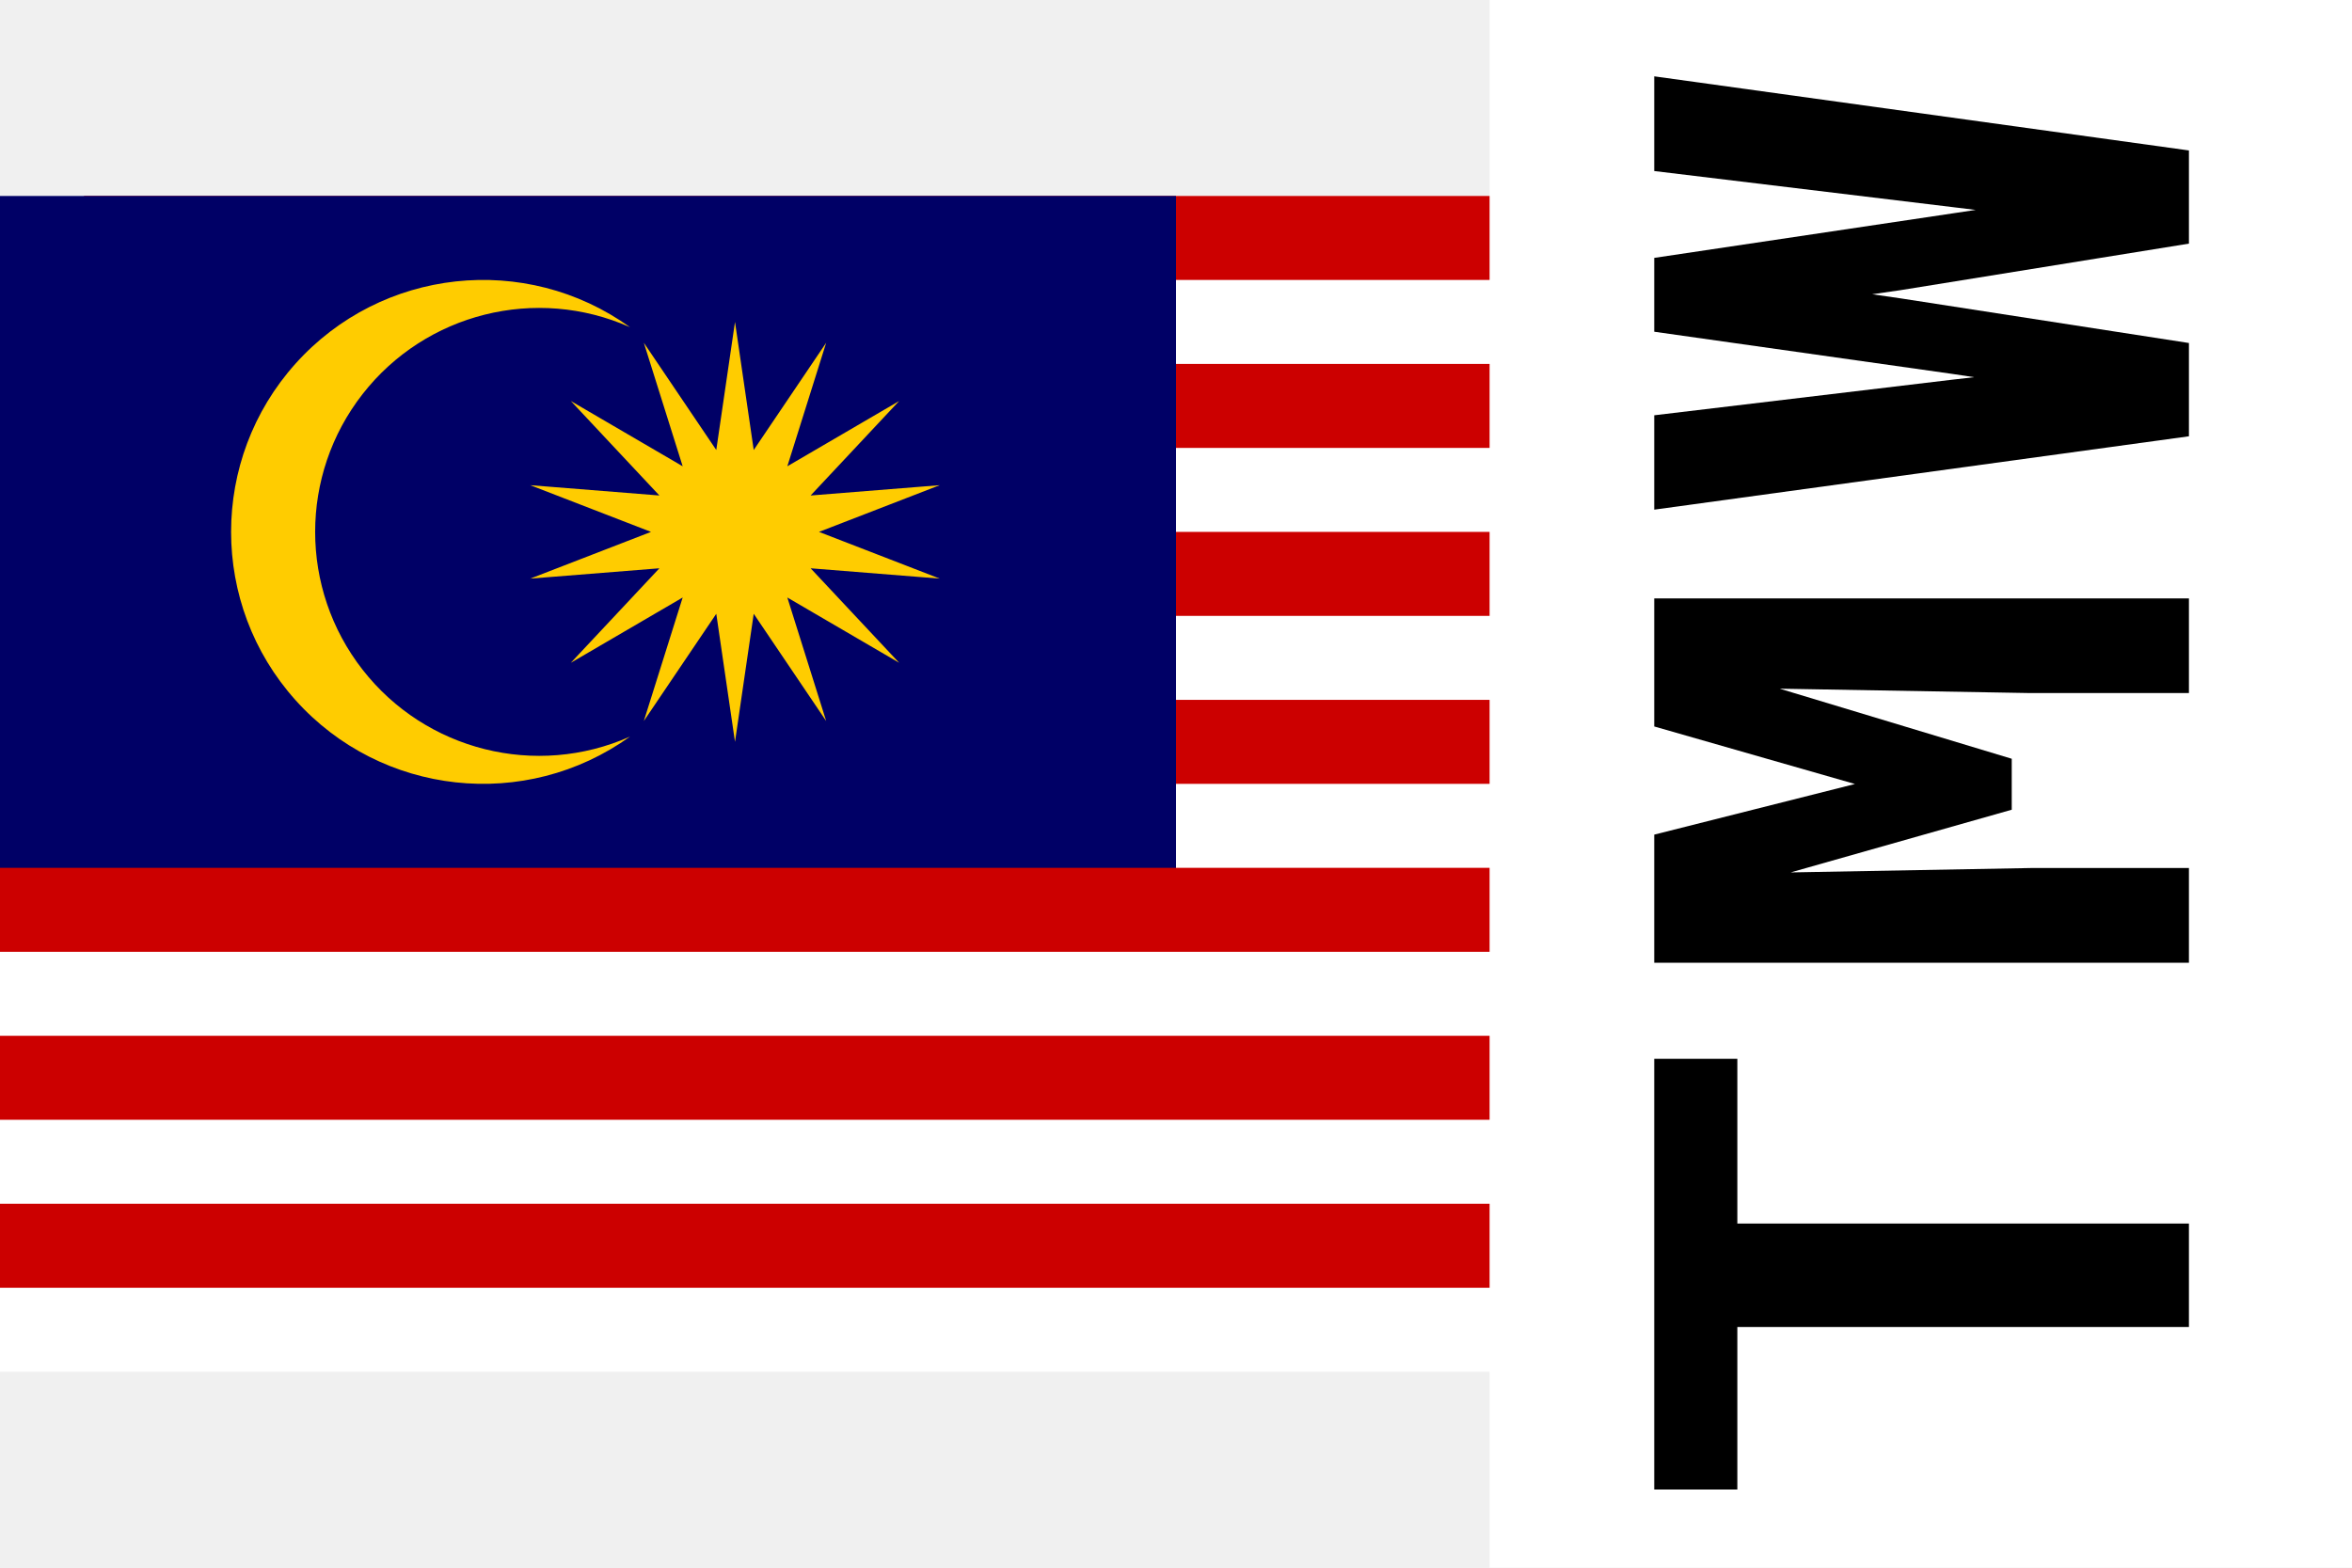
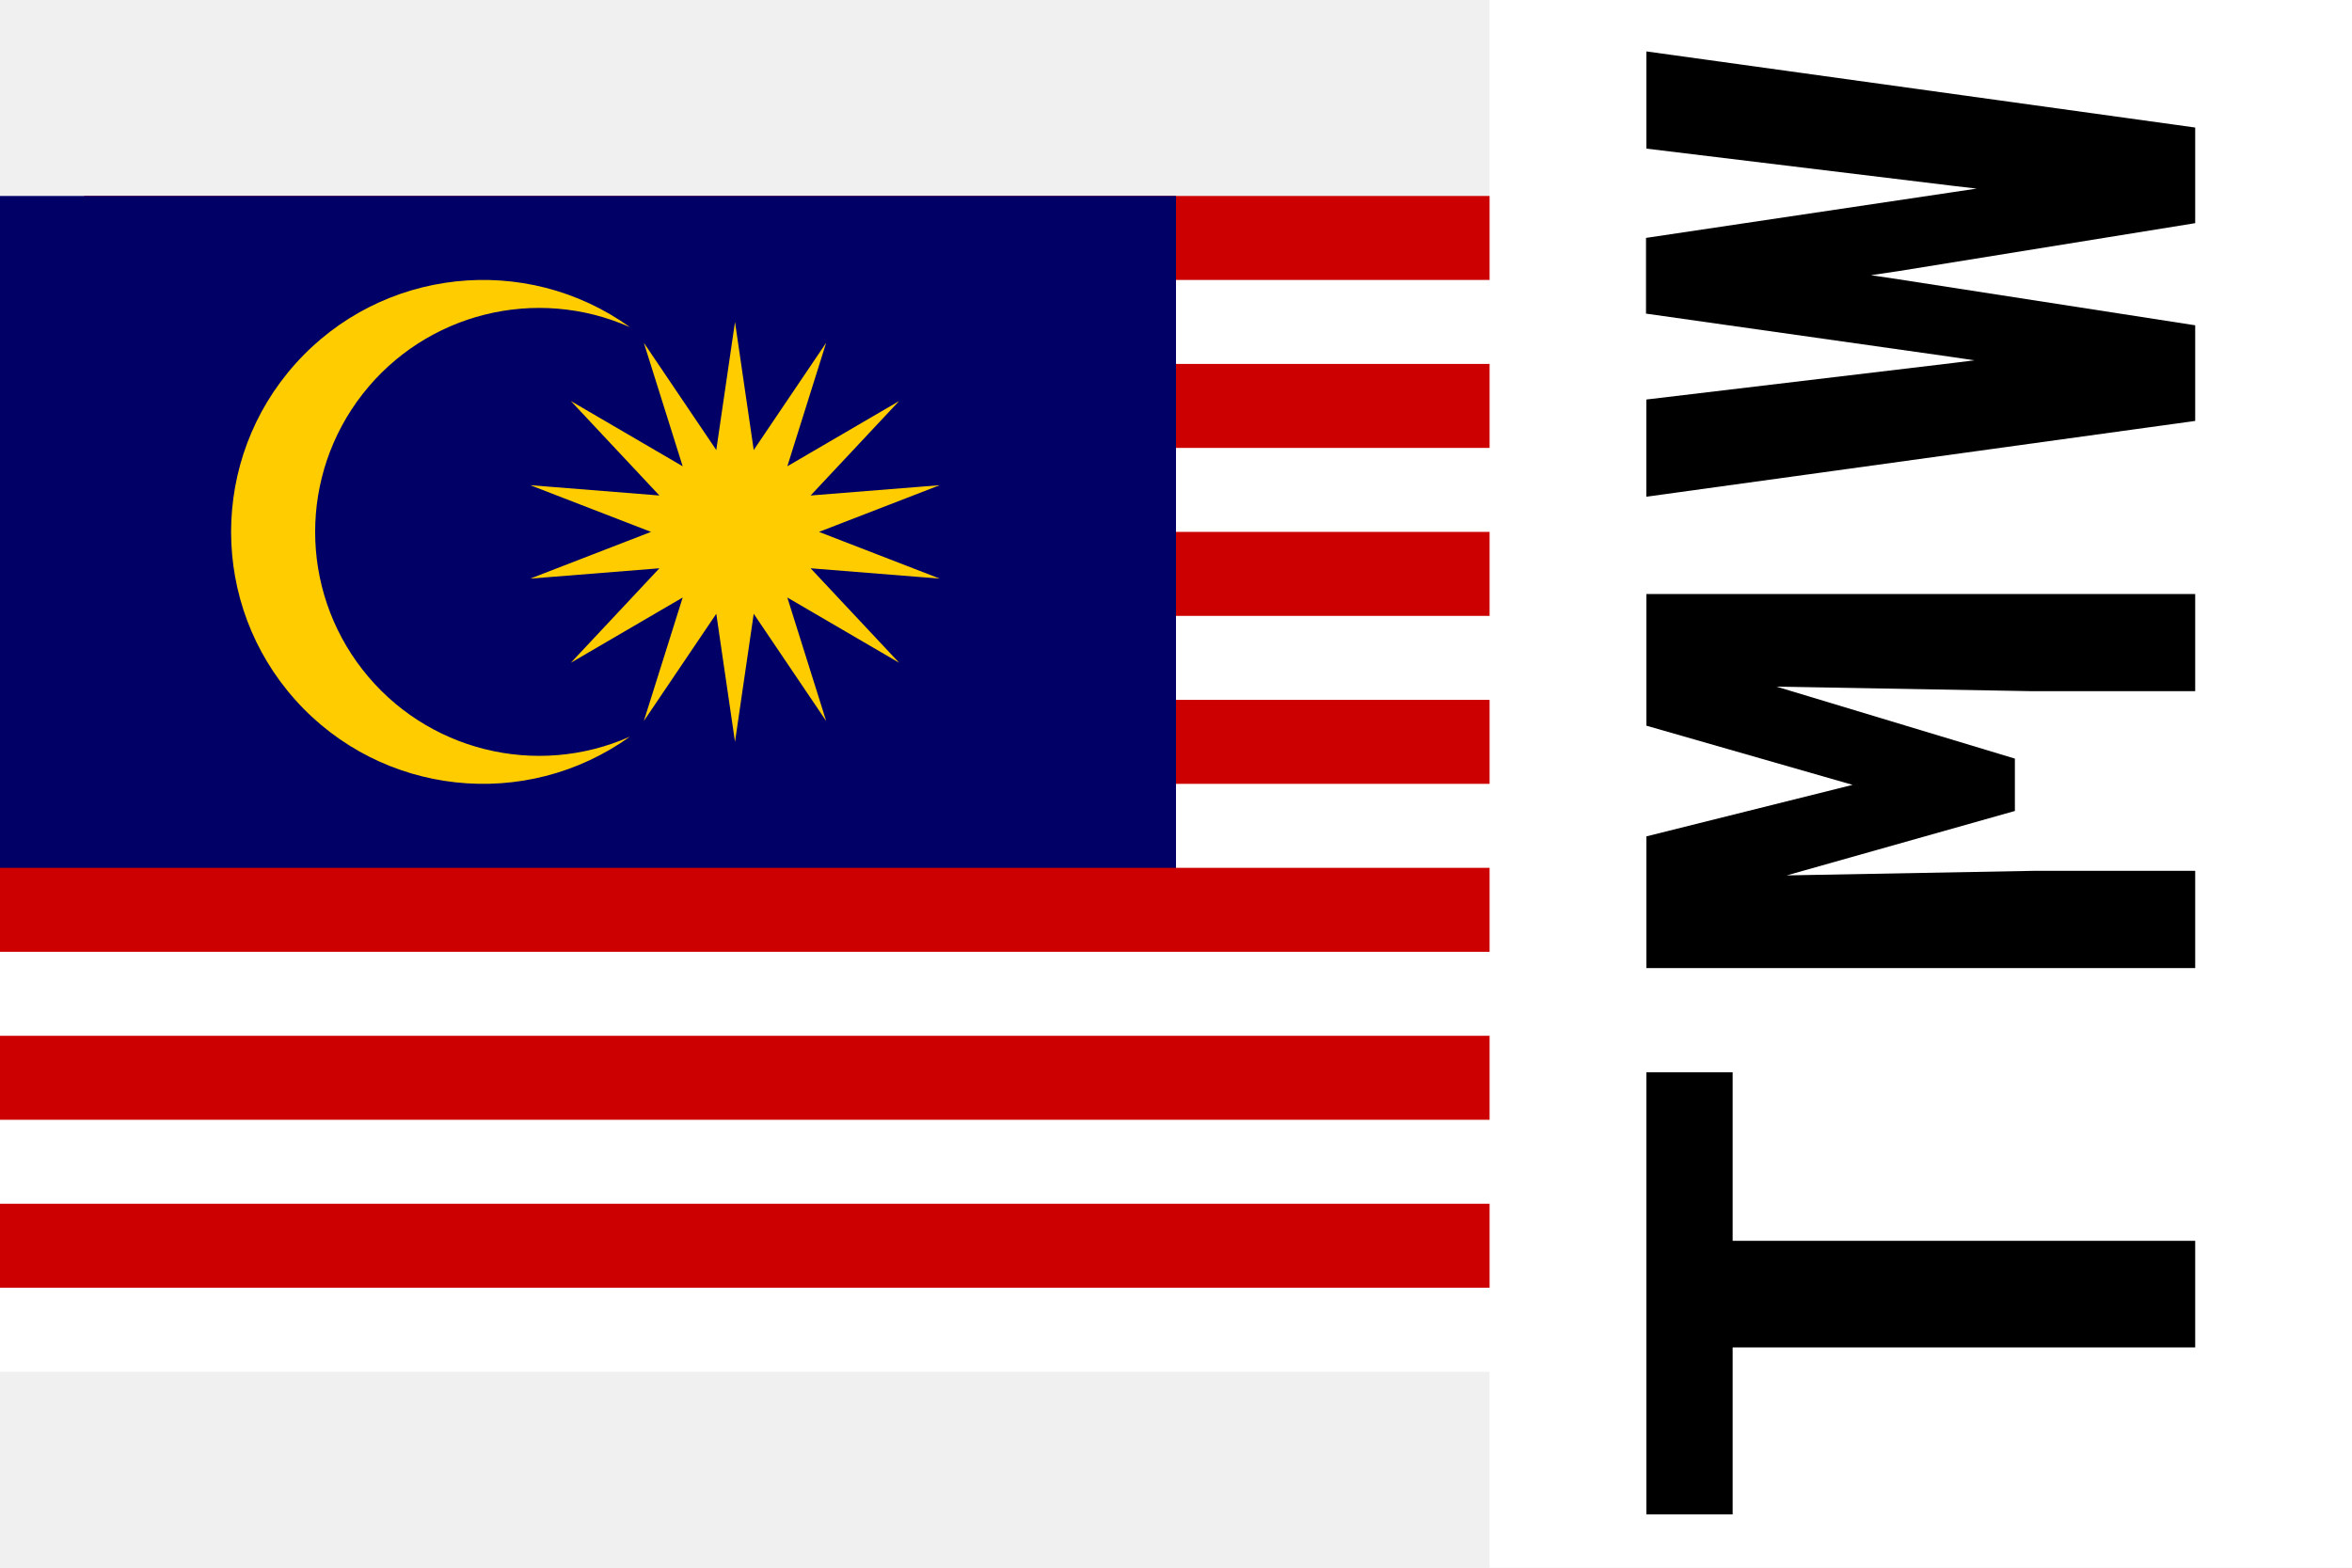
<svg xmlns="http://www.w3.org/2000/svg" width="30" height="20">
  <symbol id="Flag_of_Malaysia" width="40" height="20" viewBox="0 0 672 336">
    <path d="M0 0h672v336H0z" fill="#fff" />
    <path d="M24 12h648m0 48H24m0 48h648m0 48H24" stroke="#c00" stroke-width="24" />
    <path d="M0 0h336v204H0z" fill="#006" />
    <path d="M0 204h672m0 48H0m0 48h672" stroke="#c00" stroke-width="24" />
    <path d="m210 36 5.35 36.6 20.7-30.65-11.1 35.3L256.9 58.6l-25.3 27 36.9-2.95L234 96l34.5 13.35-36.9-2.95 25.3 27-31.95-18.65 11.1 35.3-20.7-30.65L210 156l-5.35-36.6-20.7 30.65 11.1-35.3-31.95 18.65 25.3-27-36.9 2.95L186 96l-34.5-13.35 36.9 2.95-25.3-27 31.95 18.65-11.1-35.3 20.7 30.65zm-30 1.5a64 64 0 1 0 0 117 72 72 0 1 1 0-117z" fill="#fc0" />
  </symbol>
  <use href="#Flag_of_Malaysia" />
  <path d="M19 0h11v20H19z" fill="#fff" />
-   <path transform="matrix(0 -.2.2 0 0 0)" d="m-67.54 110.8v-5.3h-27.47v5.3h10.36v28.8h6.6v-28.8zm14.3-5.3h-8.17v34.1h6.04v-10.1l-.28-15.3 4 14.1h3.25l4.47-14.8-.28 16v10.1h6.04v-34.1h-8.17l-3.67 12.8zm25.41 34.1h5.95l2.85-18.4.26-1.8.26 1.8 2.97 18.4h5.943l4.728-34.1h-6.041l-2.31 19.1-.17 1.4-.21-1.4-2.85-19.1h-4.71l-2.69 19-.21 1.4-.16-1.4-2.27-19h-6.02z" />
+   <symbol id="T">
+     <path d="m9.32 2.1v-1.1h-5.64v1.1h2.13v5.9h1.36v-5.9z" />
+   </symbol>
+   <symbol id="M">
+     <path d="m5.83 1h-1.68v7h1.24v-2.07l-.058-3.14.822 2.91h.668l.918-3.04-.058 3.27v2.07h1.24v-7h-1.68l-.755 2.63z" />
+   </symbol>
+   <symbol id="W">
+     <path d="m4.63 8h1.22l.586-3.78.053-.356.053.356.611 3.78h1.22l.971-7h-1.24l-.476 3.92-.034.293-.043-.288-.586-3.93h-.966l-.553 3.9-.043.288-.034-.274-.466-3.91h-1.24z" />
+   </symbol>
+   <g transform="rotate(-90 15 -5)">
+     <use x="-13" href="#T" />
+     <use x="-6.5" href="#M" />
+     <use href="#W" />
+   </g>
</svg>
